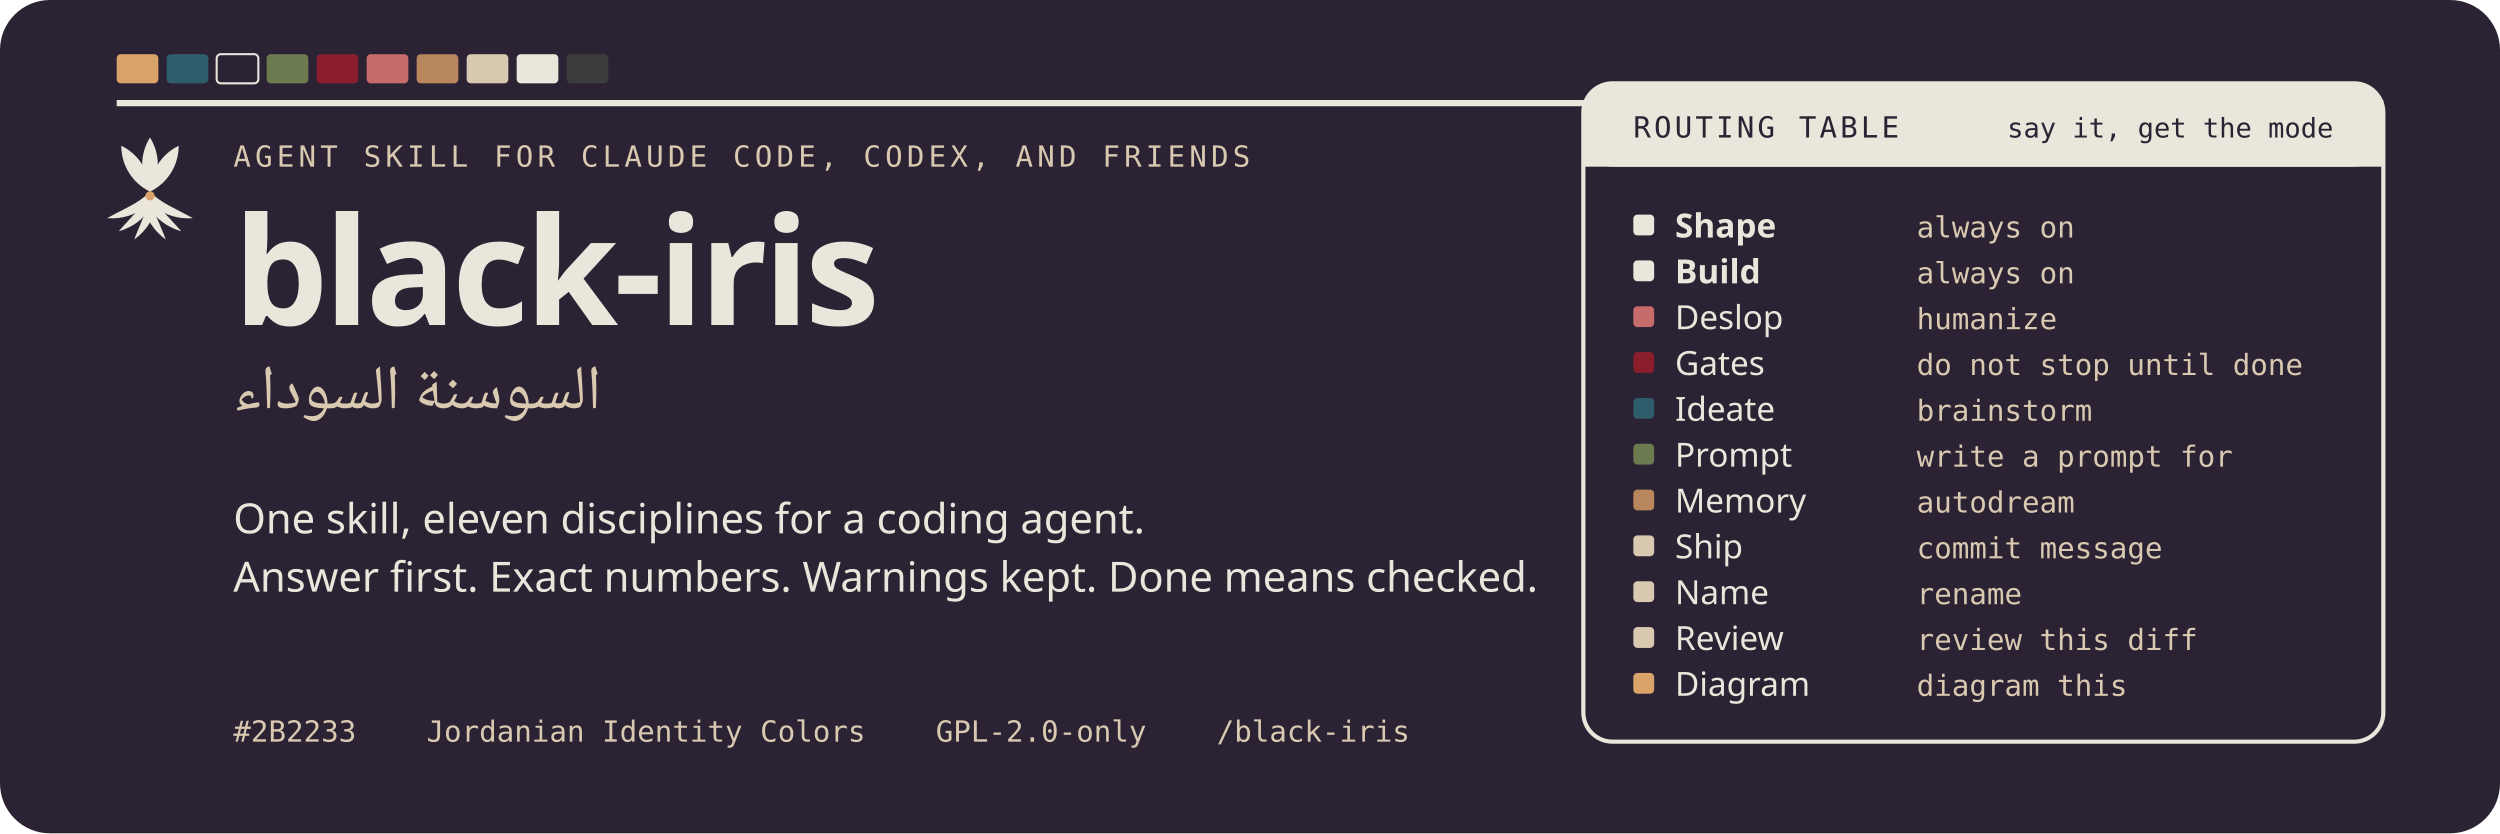
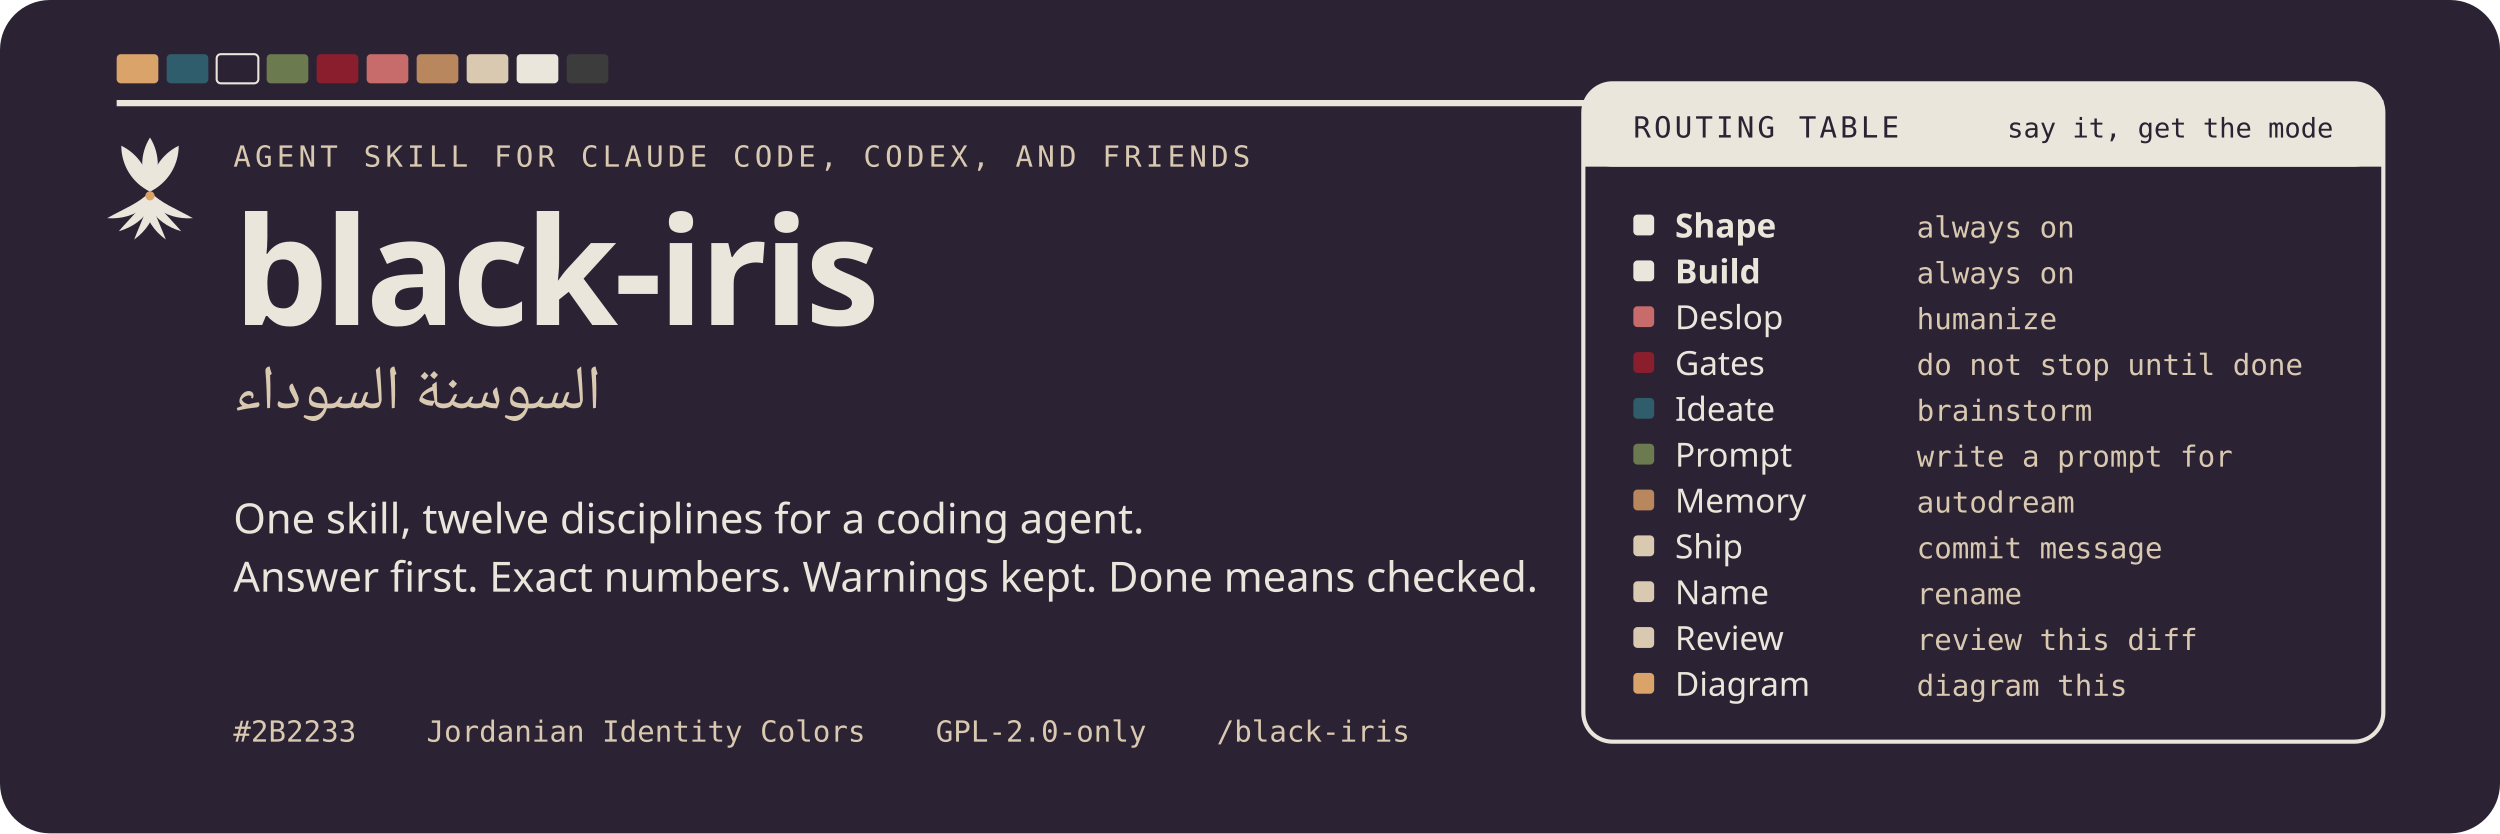
<svg xmlns="http://www.w3.org/2000/svg" width="1200" height="400" viewBox="0 0 1200 400" role="img" aria-labelledby="title desc">
  <rect width="1200" height="400" rx="24" fill="#2B2233" />
  <rect x="56" y="48" width="1088" height="3" fill="#EAE6DB" />
  <g id="identity-strip" transform="translate(56 26)">
    <rect x="0" y="0" width="20" height="14" rx="2" fill="#D9A36A" />
    <rect x="24" y="0" width="20" height="14" rx="2" fill="#2F5D6B" />
    <rect x="48" y="0" width="20" height="14" rx="2" fill="#2B2233" stroke="#EAE6DB" stroke-width="1" />
    <rect x="72" y="0" width="20" height="14" rx="2" fill="#6B7A4F" />
    <rect x="96" y="0" width="20" height="14" rx="2" fill="#8B1E2D" />
    <rect x="120" y="0" width="20" height="14" rx="2" fill="#C76B6B" />
    <rect x="144" y="0" width="20" height="14" rx="2" fill="#B9875E" />
    <rect x="168" y="0" width="20" height="14" rx="2" fill="#D9C9B0" />
    <rect x="192" y="0" width="20" height="14" rx="2" fill="#EAE6DB" />
    <rect x="216" y="0" width="20" height="14" rx="2" fill="#3C3C3C" />
  </g>
  <g transform="translate(72 92) scale(1.0)" fill="#EAE6DB">
    <path d="M0,0 C-5,-8 -5,-18 0,-26 C5,-18 5,-8 0,0Z" transform="rotate(-32)" />
    <path d="M0,0 C-5,-8 -5,-18 0,-26 C5,-18 5,-8 0,0Z" transform="rotate(0)" />
    <path d="M0,0 C-5,-8 -5,-18 0,-26 C5,-18 5,-8 0,0Z" transform="rotate(32)" />
    <path d="M0,0 C-3,7 -9,12 -15,19 C-8,17 -3,13 0,8 C3,13 8,17 15,19 C9,12 3,7 0,0Z" transform="rotate(-20)" />
    <path d="M0,0 C-3,7 -9,12 -15,19 C-8,17 -3,13 0,8 C3,13 8,17 15,19 C9,12 3,7 0,0Z" transform="rotate(0)" />
    <path d="M0,0 C-3,7 -9,12 -15,19 C-8,17 -3,13 0,8 C3,13 8,17 15,19 C9,12 3,7 0,0Z" transform="rotate(20)" />
    <circle cx="0" cy="2" r="2.2" fill="#D9A36A" />
  </g>
  <g id="title-block" transform="translate(112 64)">
    <text x="0" y="16" font-family="ui-monospace, SFMono-Regular, Menlo, monospace" font-size="14" letter-spacing="2" fill="#D9C9B0">AGENT SKILL FOR CLAUDE CODE, CODEX, AND FRIENDS</text>
    <text x="0" y="92" font-family="-apple-system, BlinkMacSystemFont, 'Segoe UI', 'Noto Sans', 'Noto Naskh Arabic', sans-serif" font-size="72" font-weight="800" letter-spacing="-2" fill="#EAE6DB">black-iris</text>
    <text x="0" y="132" font-family="-apple-system, BlinkMacSystemFont, 'Segoe UI', 'Noto Sans', 'Noto Naskh Arabic', sans-serif" font-size="30" fill="#D9C9B0">السوسنة السوداء</text>
-     <text x="0" y="192" font-family="-apple-system, BlinkMacSystemFont, 'Segoe UI', 'Noto Sans', 'Noto Naskh Arabic', sans-serif" font-size="20" fill="#EAE6DB">One skill, eleven disciplines for a coding agent.</text>
+     <text x="0" y="192" font-family="-apple-system, BlinkMacSystemFont, 'Segoe UI', 'Noto Sans', 'Noto Naskh Arabic', sans-serif" font-size="20" fill="#EAE6DB">One skill, twelve disciplines for a coding agent.</text>
    <text x="0" y="220" font-family="-apple-system, BlinkMacSystemFont, 'Segoe UI', 'Noto Sans', 'Noto Naskh Arabic', sans-serif" font-size="20" fill="#EAE6DB">Answer first. Exact numbers. Warnings kept. Done means checked.</text>
    <text x="0" y="292" xml:space="preserve" font-family="ui-monospace, SFMono-Regular, Menlo, monospace" font-size="14" fill="#D9C9B0">#2B2233    Jordanian Identity Colors    GPL-2.0-only    /black-iris</text>
  </g>
  <g id="project-proof" transform="translate(760 40)">
    <rect x="0" y="0" width="384" height="316" rx="14" fill="#2B2233" stroke="#EAE6DB" stroke-width="2" />
    <rect x="0" y="0" width="384" height="40" rx="14" fill="#EAE6DB" />
    <rect x="0" y="26" width="384" height="14" fill="#EAE6DB" />
    <text x="24" y="26" font-family="ui-monospace, SFMono-Regular, Menlo, monospace" font-size="14" letter-spacing="1.5" fill="#2B2233">ROUTING TABLE</text>
    <text x="360" y="26" text-anchor="end" font-family="ui-monospace, SFMono-Regular, Menlo, monospace" font-size="13" fill="#2B2233">say it, get the mode</text>
    <rect x="24" y="63" width="10" height="10" rx="2" fill="#EAE6DB" />
    <text x="44" y="74" font-family="-apple-system, BlinkMacSystemFont, 'Segoe UI', 'Noto Sans', 'Noto Naskh Arabic', sans-serif" font-size="16" font-weight="700" fill="#EAE6DB">Shape</text>
    <text x="160" y="74" font-family="ui-monospace, SFMono-Regular, Menlo, monospace" font-size="14" fill="#D9C9B0">always on</text>
    <rect x="24" y="85" width="10" height="10" rx="2" fill="#EAE6DB" />
    <text x="44" y="96" font-family="-apple-system, BlinkMacSystemFont, 'Segoe UI', 'Noto Sans', 'Noto Naskh Arabic', sans-serif" font-size="16" font-weight="700" fill="#EAE6DB">Build</text>
    <text x="160" y="96" font-family="ui-monospace, SFMono-Regular, Menlo, monospace" font-size="14" fill="#D9C9B0">always on</text>
    <rect x="24" y="107" width="10" height="10" rx="2" fill="#C76B6B" />
    <text x="44" y="118" font-family="-apple-system, BlinkMacSystemFont, 'Segoe UI', 'Noto Sans', 'Noto Naskh Arabic', sans-serif" font-size="16" font-weight="500" fill="#EAE6DB">Deslop</text>
    <text x="160" y="118" font-family="ui-monospace, SFMono-Regular, Menlo, monospace" font-size="14" fill="#D9C9B0">humanize</text>
    <rect x="24" y="129" width="10" height="10" rx="2" fill="#8B1E2D" />
    <text x="44" y="140" font-family="-apple-system, BlinkMacSystemFont, 'Segoe UI', 'Noto Sans', 'Noto Naskh Arabic', sans-serif" font-size="16" font-weight="500" fill="#EAE6DB">Gates</text>
    <text x="160" y="140" font-family="ui-monospace, SFMono-Regular, Menlo, monospace" font-size="14" fill="#D9C9B0">do not stop until done</text>
    <rect x="24" y="151" width="10" height="10" rx="2" fill="#2F5D6B" />
    <text x="44" y="162" font-family="-apple-system, BlinkMacSystemFont, 'Segoe UI', 'Noto Sans', 'Noto Naskh Arabic', sans-serif" font-size="16" font-weight="500" fill="#EAE6DB">Ideate</text>
    <text x="160" y="162" font-family="ui-monospace, SFMono-Regular, Menlo, monospace" font-size="14" fill="#D9C9B0">brainstorm</text>
    <rect x="24" y="173" width="10" height="10" rx="2" fill="#6B7A4F" />
    <text x="44" y="184" font-family="-apple-system, BlinkMacSystemFont, 'Segoe UI', 'Noto Sans', 'Noto Naskh Arabic', sans-serif" font-size="16" font-weight="500" fill="#EAE6DB">Prompt</text>
    <text x="160" y="184" font-family="ui-monospace, SFMono-Regular, Menlo, monospace" font-size="14" fill="#D9C9B0">write a prompt for</text>
    <rect x="24" y="195" width="10" height="10" rx="2" fill="#B9875E" />
    <text x="44" y="206" font-family="-apple-system, BlinkMacSystemFont, 'Segoe UI', 'Noto Sans', 'Noto Naskh Arabic', sans-serif" font-size="16" font-weight="500" fill="#EAE6DB">Memory</text>
    <text x="160" y="206" font-family="ui-monospace, SFMono-Regular, Menlo, monospace" font-size="14" fill="#D9C9B0">autodream</text>
    <rect x="24" y="217" width="10" height="10" rx="2" fill="#D9C9B0" />
    <text x="44" y="228" font-family="-apple-system, BlinkMacSystemFont, 'Segoe UI', 'Noto Sans', 'Noto Naskh Arabic', sans-serif" font-size="16" font-weight="500" fill="#EAE6DB">Ship</text>
    <text x="160" y="228" font-family="ui-monospace, SFMono-Regular, Menlo, monospace" font-size="14" fill="#D9C9B0">commit message</text>
    <rect x="24" y="239" width="10" height="10" rx="2" fill="#D9C9B0" />
    <text x="44" y="250" font-family="-apple-system, BlinkMacSystemFont, 'Segoe UI', 'Noto Sans', 'Noto Naskh Arabic', sans-serif" font-size="16" font-weight="500" fill="#EAE6DB">Name</text>
    <text x="160" y="250" font-family="ui-monospace, SFMono-Regular, Menlo, monospace" font-size="14" fill="#D9C9B0">rename</text>
    <rect x="24" y="261" width="10" height="10" rx="2" fill="#D9C9B0" />
    <text x="44" y="272" font-family="-apple-system, BlinkMacSystemFont, 'Segoe UI', 'Noto Sans', 'Noto Naskh Arabic', sans-serif" font-size="16" font-weight="500" fill="#EAE6DB">Review</text>
    <text x="160" y="272" font-family="ui-monospace, SFMono-Regular, Menlo, monospace" font-size="14" fill="#D9C9B0">review this diff</text>
    <rect x="24" y="283" width="10" height="10" rx="2" fill="#D9A36A" />
    <text x="44" y="294" font-family="-apple-system, BlinkMacSystemFont, 'Segoe UI', 'Noto Sans', 'Noto Naskh Arabic', sans-serif" font-size="16" font-weight="500" fill="#EAE6DB">Diagram</text>
    <text x="160" y="294" font-family="ui-monospace, SFMono-Regular, Menlo, monospace" font-size="14" fill="#D9C9B0">diagram this</text>
  </g>
</svg>
